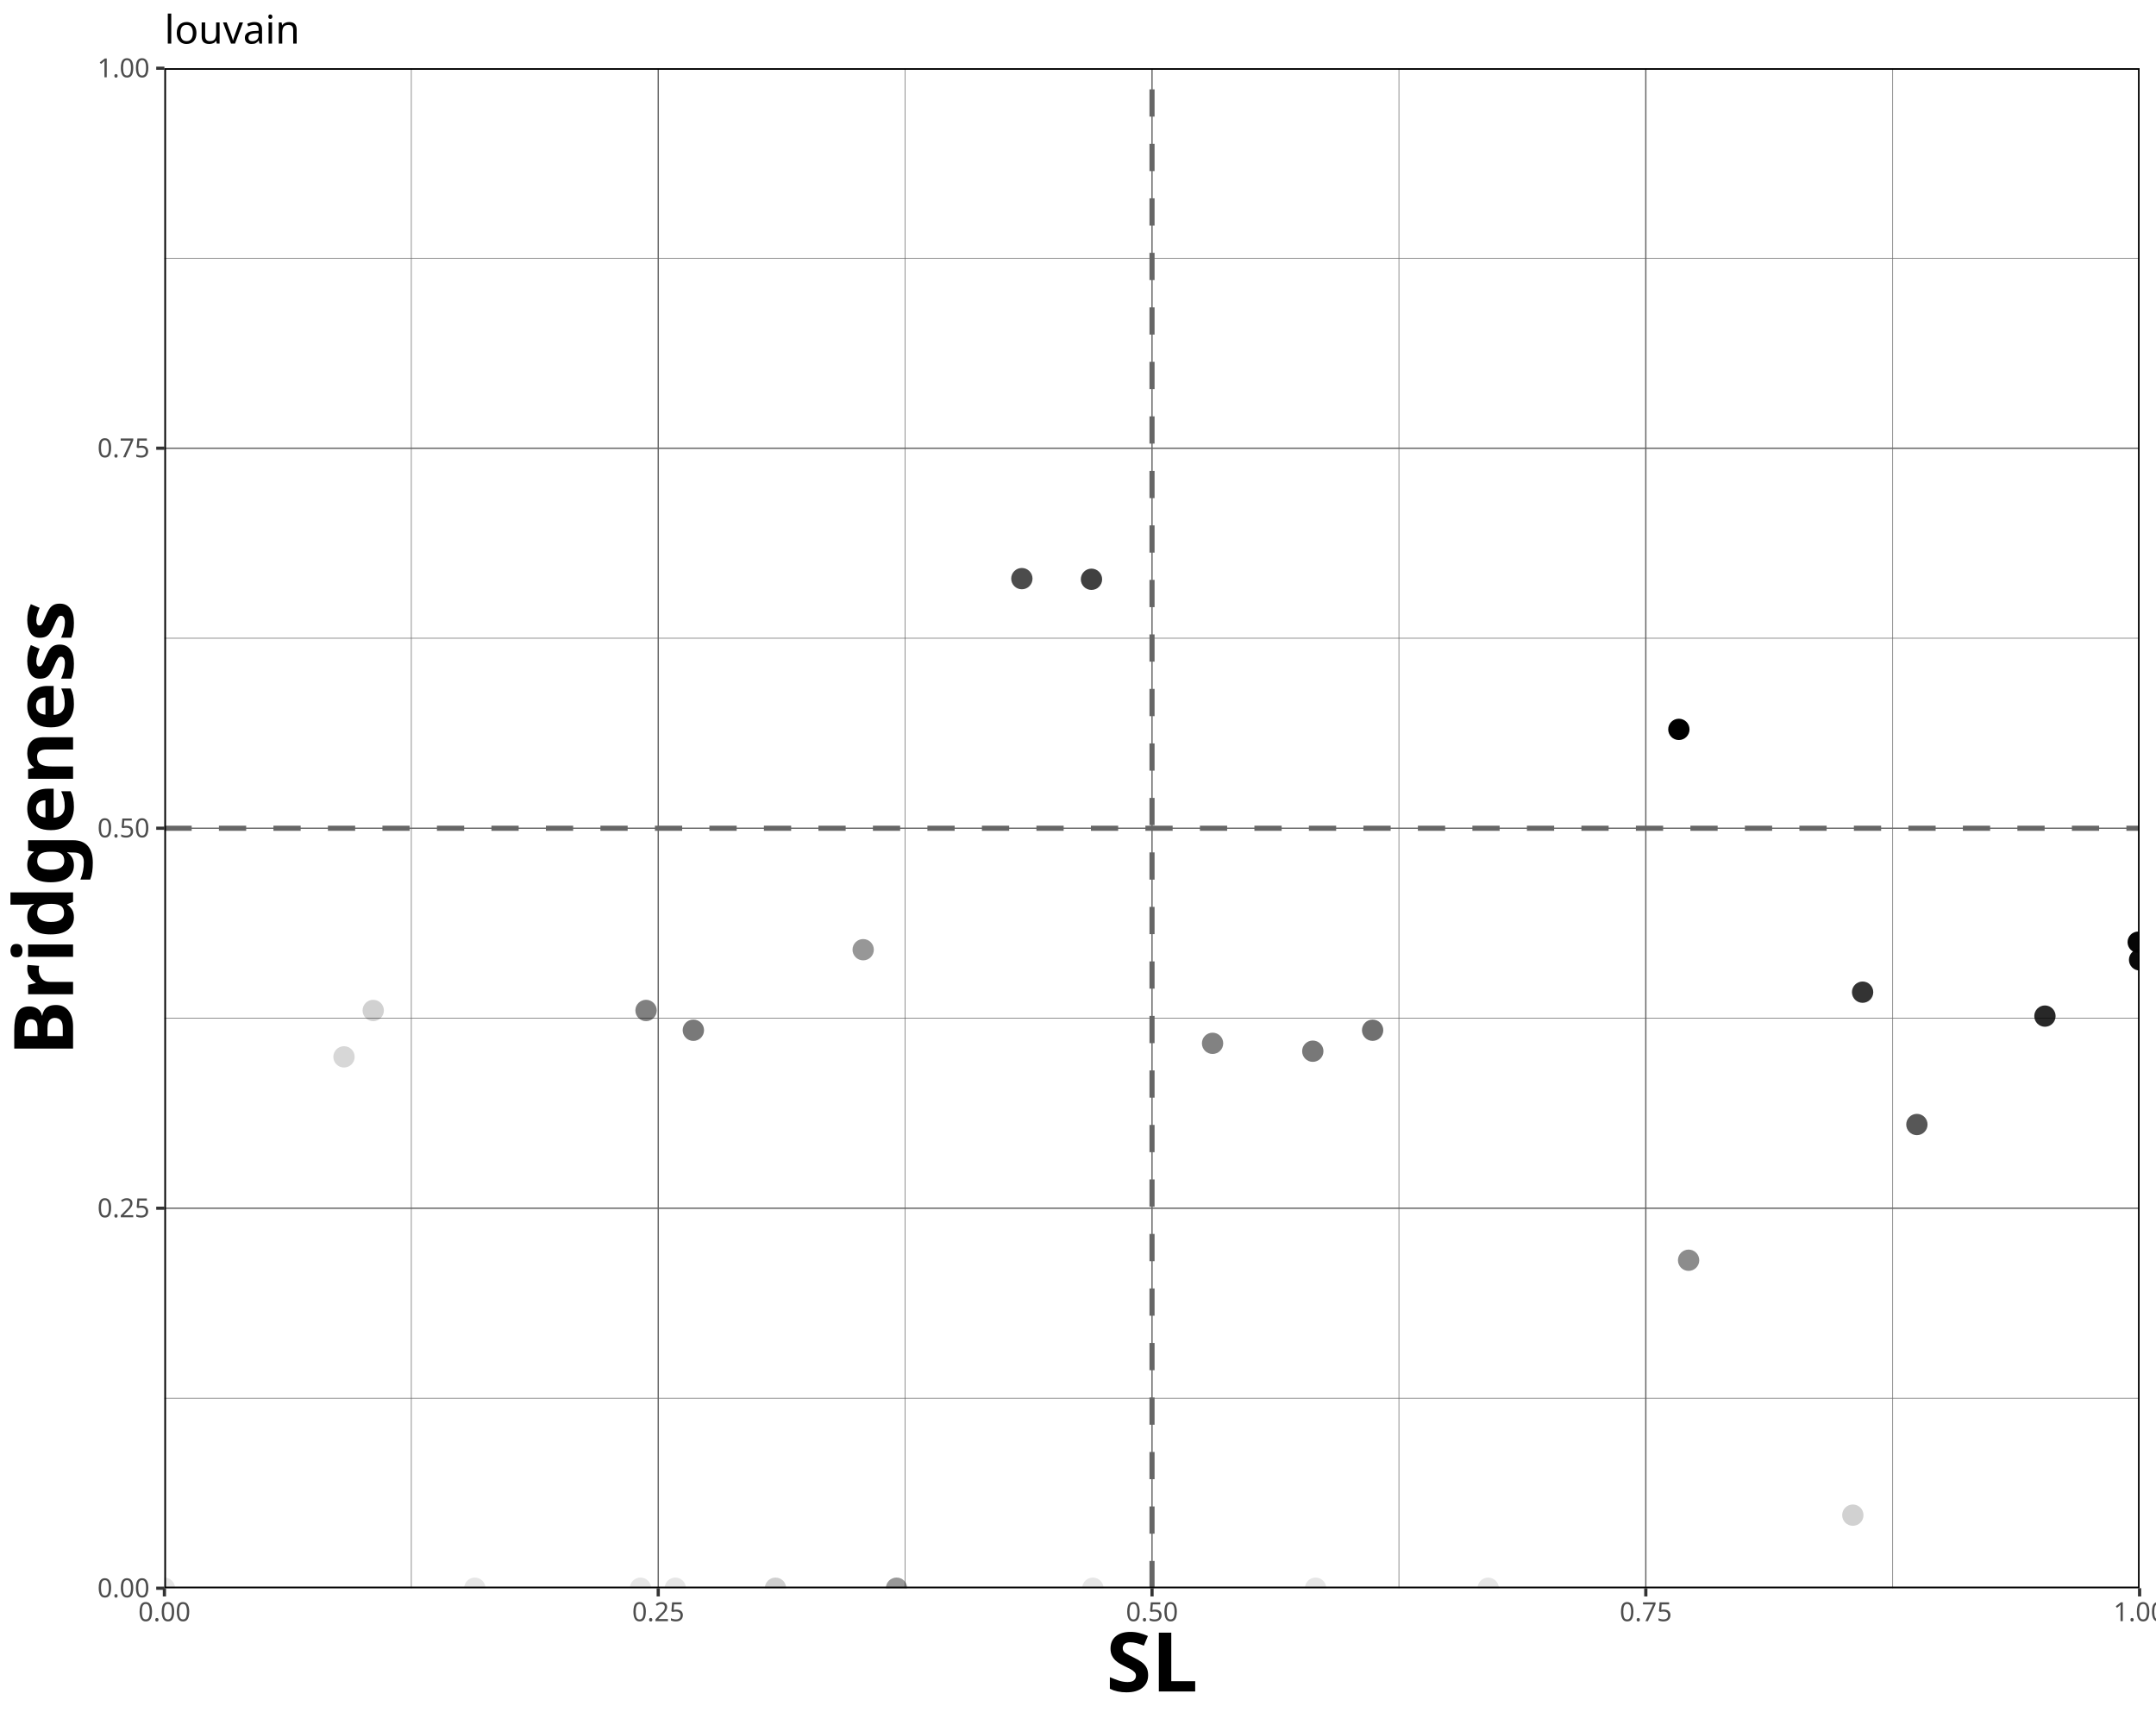
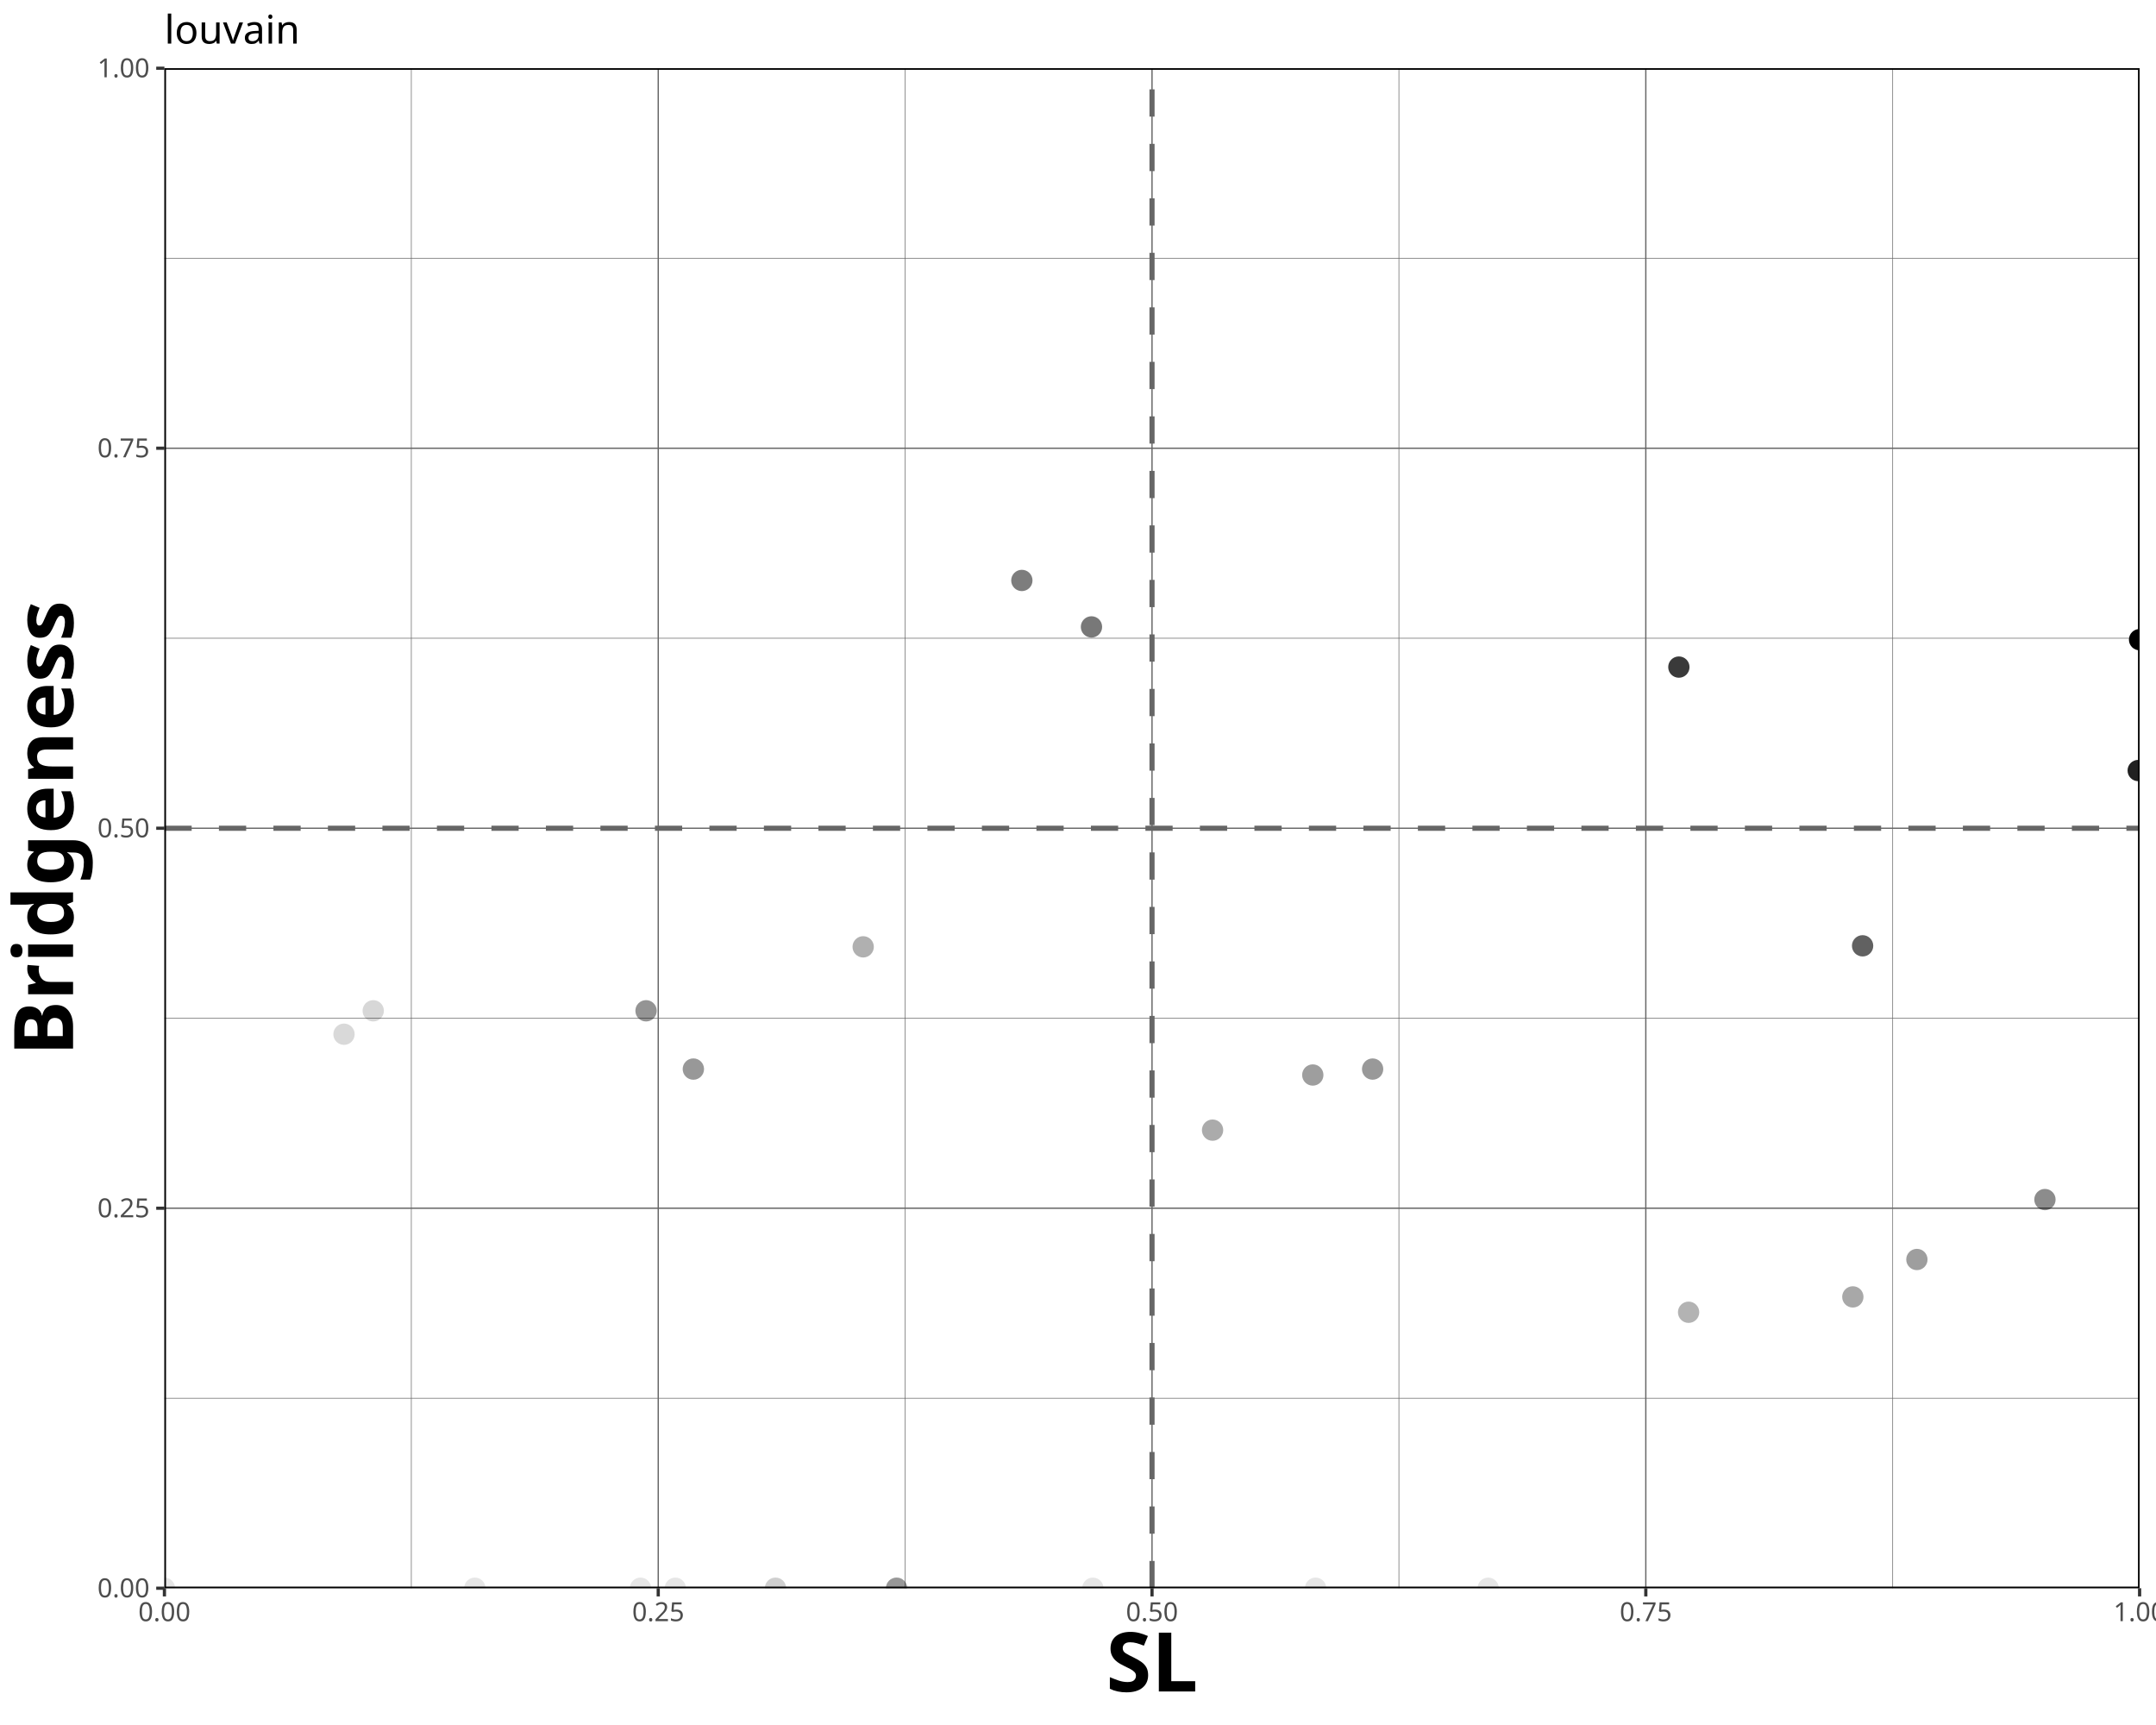
<svg xmlns="http://www.w3.org/2000/svg" class="svglite" data-engine-version="2.0" width="720.00pt" height="576.00pt" viewBox="0 0 720.00 576.00">
  <defs>
    <style type="text/css">
    .svglite line, .svglite polyline, .svglite polygon, .svglite path, .svglite rect, .svglite circle {
      fill: none;
      stroke: #000000;
      stroke-linecap: round;
      stroke-linejoin: round;
      stroke-miterlimit: 10.00;
    }
  </style>
  </defs>
  <rect width="100%" height="100%" style="stroke: none; fill: #FFFFFF;" />
  <defs>
    <clipPath id="cpMC4wMHw3MjAuMDB8MC4wMHw1NzYuMDA=">
      <rect x="0.00" y="0.00" width="720.00" height="576.00" />
    </clipPath>
  </defs>
  <g clip-path="url(#cpMC4wMHw3MjAuMDB8MC4wMHw1NzYuMDA=)">
    <rect x="0" y="0.00" width="720.00" height="576.00" style="stroke-width: 1.07; stroke: #FFFFFF; fill: #FFFFFF;" />
  </g>
  <defs>
    <clipPath id="cpNTQuOTF8NzE0LjUyfDIyLjc4fDUzMC4zMw==">
      <rect x="54.91" y="22.78" width="659.61" height="507.55" />
    </clipPath>
  </defs>
  <g clip-path="url(#cpNTQuOTF8NzE0LjUyfDIyLjc4fDUzMC4zMw==)">
    <rect x="54.91" y="22.78" width="659.61" height="507.55" style="stroke-width: 1.07; stroke: none; fill: #FFFFFF;" />
    <polyline points="54.91,466.89 714.52,466.89 " style="stroke-width: 0.21; stroke: #666666; stroke-linecap: butt;" />
    <polyline points="54.91,340.00 714.52,340.00 " style="stroke-width: 0.21; stroke: #666666; stroke-linecap: butt;" />
    <polyline points="54.91,213.11 714.52,213.11 " style="stroke-width: 0.21; stroke: #666666; stroke-linecap: butt;" />
    <polyline points="54.91,86.23 714.52,86.23 " style="stroke-width: 0.21; stroke: #666666; stroke-linecap: butt;" />
    <polyline points="137.36,530.33 137.36,22.78 " style="stroke-width: 0.21; stroke: #666666; stroke-linecap: butt;" />
    <polyline points="302.27,530.33 302.27,22.78 " style="stroke-width: 0.21; stroke: #666666; stroke-linecap: butt;" />
    <polyline points="467.17,530.33 467.17,22.78 " style="stroke-width: 0.21; stroke: #666666; stroke-linecap: butt;" />
    <polyline points="632.07,530.33 632.07,22.78 " style="stroke-width: 0.21; stroke: #666666; stroke-linecap: butt;" />
    <polyline points="54.91,530.33 714.52,530.33 " style="stroke-width: 0.43; stroke: #666666; stroke-linecap: butt;" />
    <polyline points="54.91,403.44 714.52,403.44 " style="stroke-width: 0.43; stroke: #666666; stroke-linecap: butt;" />
    <polyline points="54.91,276.56 714.52,276.56 " style="stroke-width: 0.43; stroke: #666666; stroke-linecap: butt;" />
    <polyline points="54.91,149.67 714.52,149.67 " style="stroke-width: 0.43; stroke: #666666; stroke-linecap: butt;" />
    <polyline points="54.91,22.78 714.52,22.78 " style="stroke-width: 0.43; stroke: #666666; stroke-linecap: butt;" />
    <polyline points="54.91,530.33 54.91,22.78 " style="stroke-width: 0.43; stroke: #666666; stroke-linecap: butt;" />
    <polyline points="219.82,530.33 219.82,22.78 " style="stroke-width: 0.43; stroke: #666666; stroke-linecap: butt;" />
    <polyline points="384.72,530.33 384.72,22.78 " style="stroke-width: 0.43; stroke: #666666; stroke-linecap: butt;" />
    <polyline points="549.62,530.33 549.62,22.78 " style="stroke-width: 0.43; stroke: #666666; stroke-linecap: butt;" />
    <polyline points="714.52,530.33 714.52,22.78 " style="stroke-width: 0.43; stroke: #666666; stroke-linecap: butt;" />
-     <circle cx="714.52" cy="320.50" r="3.56" style="stroke-width: 0.71; stroke: none; fill: #000000; fill-opacity: 0.96;" />
-     <circle cx="563.91" cy="420.81" r="3.56" style="stroke-width: 0.71; stroke: none; fill: #000000; fill-opacity: 0.45;" />
-     <circle cx="714.06" cy="314.61" r="3.56" style="stroke-width: 0.71; stroke: none; fill: #000000; fill-opacity: 0.98;" />
+     <circle cx="714.52" cy="213.59" r="3.56" style="stroke-width: 0.71; stroke: none; fill: #000000;" />
+     <circle cx="563.91" cy="438.18" r="3.56" style="stroke-width: 0.71; stroke: none; fill: #000000; fill-opacity: 0.30;" />
+     <circle cx="714.06" cy="257.29" r="3.56" style="stroke-width: 0.71; stroke: none; fill: #000000; fill-opacity: 0.87;" />
    <circle cx="496.98" cy="530.33" r="3.56" style="stroke-width: 0.71; stroke: none; fill: #000000; fill-opacity: 0.10;" />
-     <circle cx="215.75" cy="337.41" r="3.56" style="stroke-width: 0.71; stroke: none; fill: #000000; fill-opacity: 0.29;" />
-     <circle cx="231.55" cy="344.01" r="3.56" style="stroke-width: 0.71; stroke: none; fill: #000000; fill-opacity: 0.31;" />
-     <circle cx="231.55" cy="344.01" r="3.56" style="stroke-width: 0.71; stroke: none; fill: #000000; fill-opacity: 0.31;" />
+     <circle cx="215.75" cy="337.52" r="3.56" style="stroke-width: 0.71; stroke: none; fill: #000000; fill-opacity: 0.24;" />
+     <circle cx="231.55" cy="356.98" r="3.56" style="stroke-width: 0.71; stroke: none; fill: #000000; fill-opacity: 0.23;" />
+     <circle cx="231.55" cy="356.98" r="3.56" style="stroke-width: 0.71; stroke: none; fill: #000000; fill-opacity: 0.23;" />
    <circle cx="439.34" cy="530.33" r="3.56" style="stroke-width: 0.71; stroke: none; fill: #000000; fill-opacity: 0.10;" />
-     <circle cx="622.02" cy="331.30" r="3.56" style="stroke-width: 0.71; stroke: none; fill: #000000; fill-opacity: 0.80;" />
-     <circle cx="288.26" cy="317.12" r="3.56" style="stroke-width: 0.71; stroke: none; fill: #000000; fill-opacity: 0.41;" />
-     <circle cx="215.75" cy="337.41" r="3.56" style="stroke-width: 0.71; stroke: none; fill: #000000; fill-opacity: 0.29;" />
+     <circle cx="622.02" cy="315.82" r="3.56" style="stroke-width: 0.71; stroke: none; fill: #000000; fill-opacity: 0.62;" />
+     <circle cx="288.26" cy="316.16" r="3.56" style="stroke-width: 0.71; stroke: none; fill: #000000; fill-opacity: 0.31;" />
+     <circle cx="215.75" cy="337.52" r="3.56" style="stroke-width: 0.71; stroke: none; fill: #000000; fill-opacity: 0.24;" />
    <circle cx="158.57" cy="530.33" r="3.56" style="stroke-width: 0.71; stroke: none; fill: #000000; fill-opacity: 0.10;" />
    <circle cx="225.51" cy="530.33" r="3.56" style="stroke-width: 0.71; stroke: none; fill: #000000; fill-opacity: 0.10;" />
-     <circle cx="618.76" cy="505.93" r="3.56" style="stroke-width: 0.71; stroke: none; fill: #000000; fill-opacity: 0.18;" />
+     <circle cx="618.76" cy="433.05" r="3.56" style="stroke-width: 0.71; stroke: none; fill: #000000; fill-opacity: 0.34;" />
    <circle cx="299.42" cy="530.33" r="3.56" style="stroke-width: 0.71; stroke: none; fill: #000000; fill-opacity: 0.10;" />
    <circle cx="299.42" cy="530.33" r="3.56" style="stroke-width: 0.71; stroke: none; fill: #000000; fill-opacity: 0.10;" />
    <circle cx="54.91" cy="530.33" r="3.56" style="stroke-width: 0.71; stroke: none; fill: #000000; fill-opacity: 0.10;" />
    <circle cx="258.98" cy="530.33" r="3.56" style="stroke-width: 0.71; stroke: none; fill: #000000; fill-opacity: 0.10;" />
    <circle cx="299.42" cy="530.33" r="3.56" style="stroke-width: 0.71; stroke: none; fill: #000000; fill-opacity: 0.10;" />
-     <circle cx="438.41" cy="351.01" r="3.56" style="stroke-width: 0.71; stroke: none; fill: #000000; fill-opacity: 0.53;" />
+     <circle cx="438.41" cy="358.96" r="3.56" style="stroke-width: 0.71; stroke: none; fill: #000000; fill-opacity: 0.38;" />
    <circle cx="299.42" cy="530.33" r="3.56" style="stroke-width: 0.71; stroke: none; fill: #000000; fill-opacity: 0.10;" />
    <circle cx="258.98" cy="530.33" r="3.56" style="stroke-width: 0.71; stroke: none; fill: #000000; fill-opacity: 0.10;" />
    <circle cx="299.42" cy="530.33" r="3.56" style="stroke-width: 0.71; stroke: none; fill: #000000; fill-opacity: 0.10;" />
-     <circle cx="404.94" cy="348.38" r="3.56" style="stroke-width: 0.71; stroke: none; fill: #000000; fill-opacity: 0.49;" />
-     <circle cx="114.88" cy="352.90" r="3.56" style="stroke-width: 0.71; stroke: none; fill: #000000; fill-opacity: 0.16;" />
-     <circle cx="124.64" cy="337.41" r="3.56" style="stroke-width: 0.71; stroke: none; fill: #000000; fill-opacity: 0.18;" />
+     <circle cx="404.94" cy="377.37" r="3.56" style="stroke-width: 0.71; stroke: none; fill: #000000; fill-opacity: 0.33;" />
+     <circle cx="114.88" cy="345.34" r="3.56" style="stroke-width: 0.71; stroke: none; fill: #000000; fill-opacity: 0.15;" />
+     <circle cx="124.64" cy="337.52" r="3.56" style="stroke-width: 0.71; stroke: none; fill: #000000; fill-opacity: 0.16;" />
    <circle cx="213.89" cy="530.33" r="3.56" style="stroke-width: 0.71; stroke: none; fill: #000000; fill-opacity: 0.10;" />
-     <circle cx="364.50" cy="193.43" r="3.56" style="stroke-width: 0.71; stroke: none; fill: #000000; fill-opacity: 0.75;" />
-     <circle cx="341.25" cy="193.21" r="3.56" style="stroke-width: 0.71; stroke: none; fill: #000000; fill-opacity: 0.70;" />
+     <circle cx="364.50" cy="209.33" r="3.56" style="stroke-width: 0.71; stroke: none; fill: #000000; fill-opacity: 0.53;" />
+     <circle cx="341.25" cy="193.82" r="3.56" style="stroke-width: 0.71; stroke: none; fill: #000000; fill-opacity: 0.51;" />
    <circle cx="364.96" cy="530.33" r="3.56" style="stroke-width: 0.71; stroke: none; fill: #000000; fill-opacity: 0.10;" />
-     <circle cx="458.39" cy="344.01" r="3.56" style="stroke-width: 0.71; stroke: none; fill: #000000; fill-opacity: 0.56;" />
-     <circle cx="560.66" cy="243.55" r="3.56" style="stroke-width: 0.71; stroke: none; fill: #000000;" />
-     <circle cx="640.15" cy="375.49" r="3.56" style="stroke-width: 0.71; stroke: none; fill: #000000; fill-opacity: 0.66;" />
-     <circle cx="682.91" cy="339.29" r="3.56" style="stroke-width: 0.71; stroke: none; fill: #000000; fill-opacity: 0.84;" />
+     <circle cx="458.39" cy="356.98" r="3.56" style="stroke-width: 0.71; stroke: none; fill: #000000; fill-opacity: 0.40;" />
+     <circle cx="560.66" cy="222.75" r="3.56" style="stroke-width: 0.71; stroke: none; fill: #000000; fill-opacity: 0.77;" />
+     <circle cx="640.15" cy="420.56" r="3.56" style="stroke-width: 0.71; stroke: none; fill: #000000; fill-opacity: 0.38;" />
+     <circle cx="682.91" cy="400.55" r="3.56" style="stroke-width: 0.71; stroke: none; fill: #000000; fill-opacity: 0.45;" />
    <line x1="384.72" y1="530.33" x2="384.72" y2="22.78" style="stroke-width: 1.71; stroke: #666666; stroke-dasharray: 9.10,9.10; stroke-linecap: butt;" />
    <line x1="54.91" y1="276.56" x2="714.52" y2="276.56" style="stroke-width: 1.71; stroke: #666666; stroke-dasharray: 9.10,9.10; stroke-linecap: butt;" />
    <rect x="54.91" y="22.78" width="659.61" height="507.55" style="stroke-width: 1.07;" />
  </g>
  <g clip-path="url(#cpMC4wMHw3MjAuMDB8MC4wMHw1NzYuMDA=)">
    <text x="49.98" y="533.36" text-anchor="end" style="font-size: 8.80px; fill: #4D4D4D; font-family: sans;" textLength="17.13px" lengthAdjust="spacingAndGlyphs">0.00</text>
    <text x="49.98" y="406.47" text-anchor="end" style="font-size: 8.80px; fill: #4D4D4D; font-family: sans;" textLength="17.13px" lengthAdjust="spacingAndGlyphs">0.25</text>
    <text x="49.98" y="279.59" text-anchor="end" style="font-size: 8.80px; fill: #4D4D4D; font-family: sans;" textLength="17.13px" lengthAdjust="spacingAndGlyphs">0.50</text>
    <text x="49.98" y="152.70" text-anchor="end" style="font-size: 8.80px; fill: #4D4D4D; font-family: sans;" textLength="17.13px" lengthAdjust="spacingAndGlyphs">0.75</text>
    <text x="49.98" y="25.81" text-anchor="end" style="font-size: 8.80px; fill: #4D4D4D; font-family: sans;" textLength="17.13px" lengthAdjust="spacingAndGlyphs">1.00</text>
    <polyline points="52.17,530.33 54.91,530.33 " style="stroke-width: 1.07; stroke: #333333; stroke-linecap: butt;" />
    <polyline points="52.17,403.44 54.91,403.44 " style="stroke-width: 1.07; stroke: #333333; stroke-linecap: butt;" />
    <polyline points="52.17,276.56 54.91,276.56 " style="stroke-width: 1.07; stroke: #333333; stroke-linecap: butt;" />
    <polyline points="52.17,149.67 54.91,149.67 " style="stroke-width: 1.07; stroke: #333333; stroke-linecap: butt;" />
    <polyline points="52.17,22.78 54.91,22.78 " style="stroke-width: 1.07; stroke: #333333; stroke-linecap: butt;" />
    <polyline points="54.91,533.07 54.91,530.33 " style="stroke-width: 1.07; stroke: #333333; stroke-linecap: butt;" />
    <polyline points="219.82,533.07 219.82,530.33 " style="stroke-width: 1.07; stroke: #333333; stroke-linecap: butt;" />
    <polyline points="384.72,533.07 384.72,530.33 " style="stroke-width: 1.07; stroke: #333333; stroke-linecap: butt;" />
    <polyline points="549.62,533.07 549.62,530.33 " style="stroke-width: 1.07; stroke: #333333; stroke-linecap: butt;" />
    <polyline points="714.52,533.07 714.52,530.33 " style="stroke-width: 1.07; stroke: #333333; stroke-linecap: butt;" />
    <text x="54.91" y="541.32" text-anchor="middle" style="font-size: 8.80px; fill: #4D4D4D; font-family: sans;" textLength="17.13px" lengthAdjust="spacingAndGlyphs">0.00</text>
    <text x="219.82" y="541.32" text-anchor="middle" style="font-size: 8.80px; fill: #4D4D4D; font-family: sans;" textLength="17.13px" lengthAdjust="spacingAndGlyphs">0.25</text>
    <text x="384.72" y="541.32" text-anchor="middle" style="font-size: 8.80px; fill: #4D4D4D; font-family: sans;" textLength="17.13px" lengthAdjust="spacingAndGlyphs">0.50</text>
    <text x="549.62" y="541.32" text-anchor="middle" style="font-size: 8.80px; fill: #4D4D4D; font-family: sans;" textLength="17.13px" lengthAdjust="spacingAndGlyphs">0.75</text>
    <text x="714.52" y="541.32" text-anchor="middle" style="font-size: 8.80px; fill: #4D4D4D; font-family: sans;" textLength="17.13px" lengthAdjust="spacingAndGlyphs">1.00</text>
    <text x="384.72" y="564.81" text-anchor="middle" style="font-size: 27.50px; font-weight: bold; font-family: sans;" textLength="33.64px" lengthAdjust="spacingAndGlyphs">SL</text>
    <text transform="translate(24.40,276.56) rotate(-90)" text-anchor="middle" style="font-size: 27.50px; font-weight: bold; font-family: sans;" textLength="137.61px" lengthAdjust="spacingAndGlyphs">Bridgeness</text>
    <text x="54.91" y="14.56" style="font-size: 13.20px; font-family: sans;" textLength="41.83px" lengthAdjust="spacingAndGlyphs">louvain</text>
  </g>
</svg>
